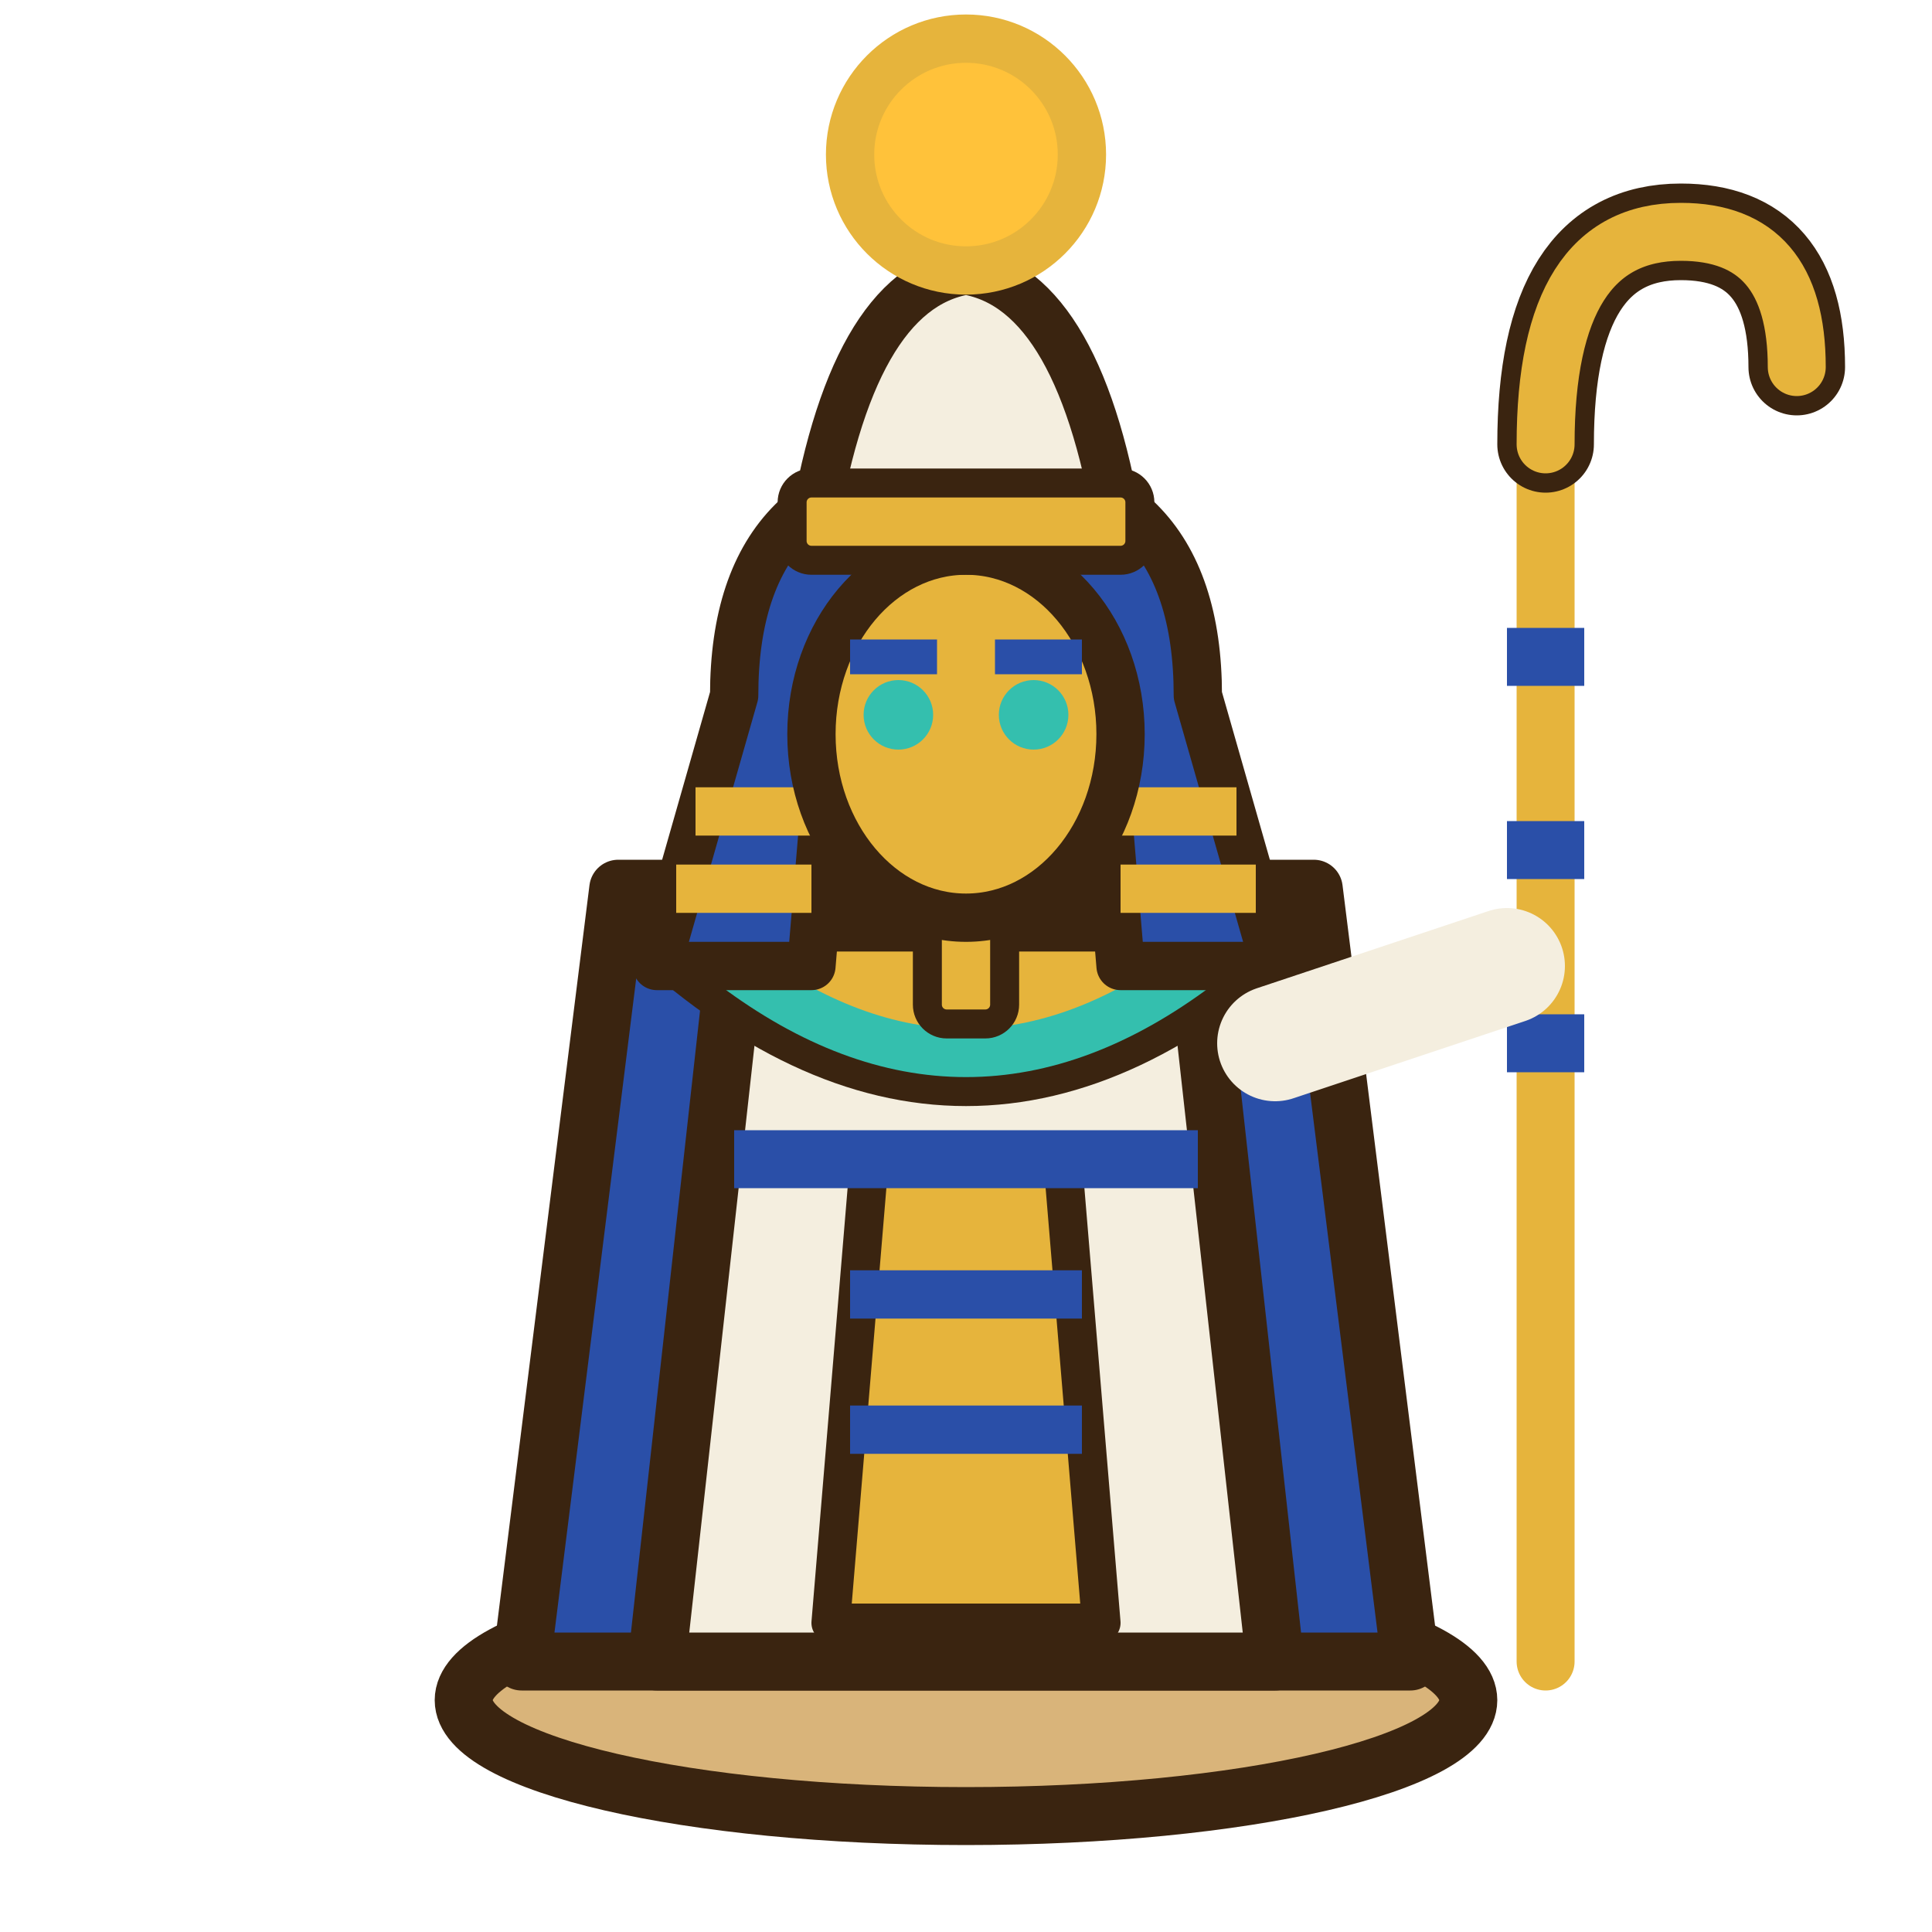
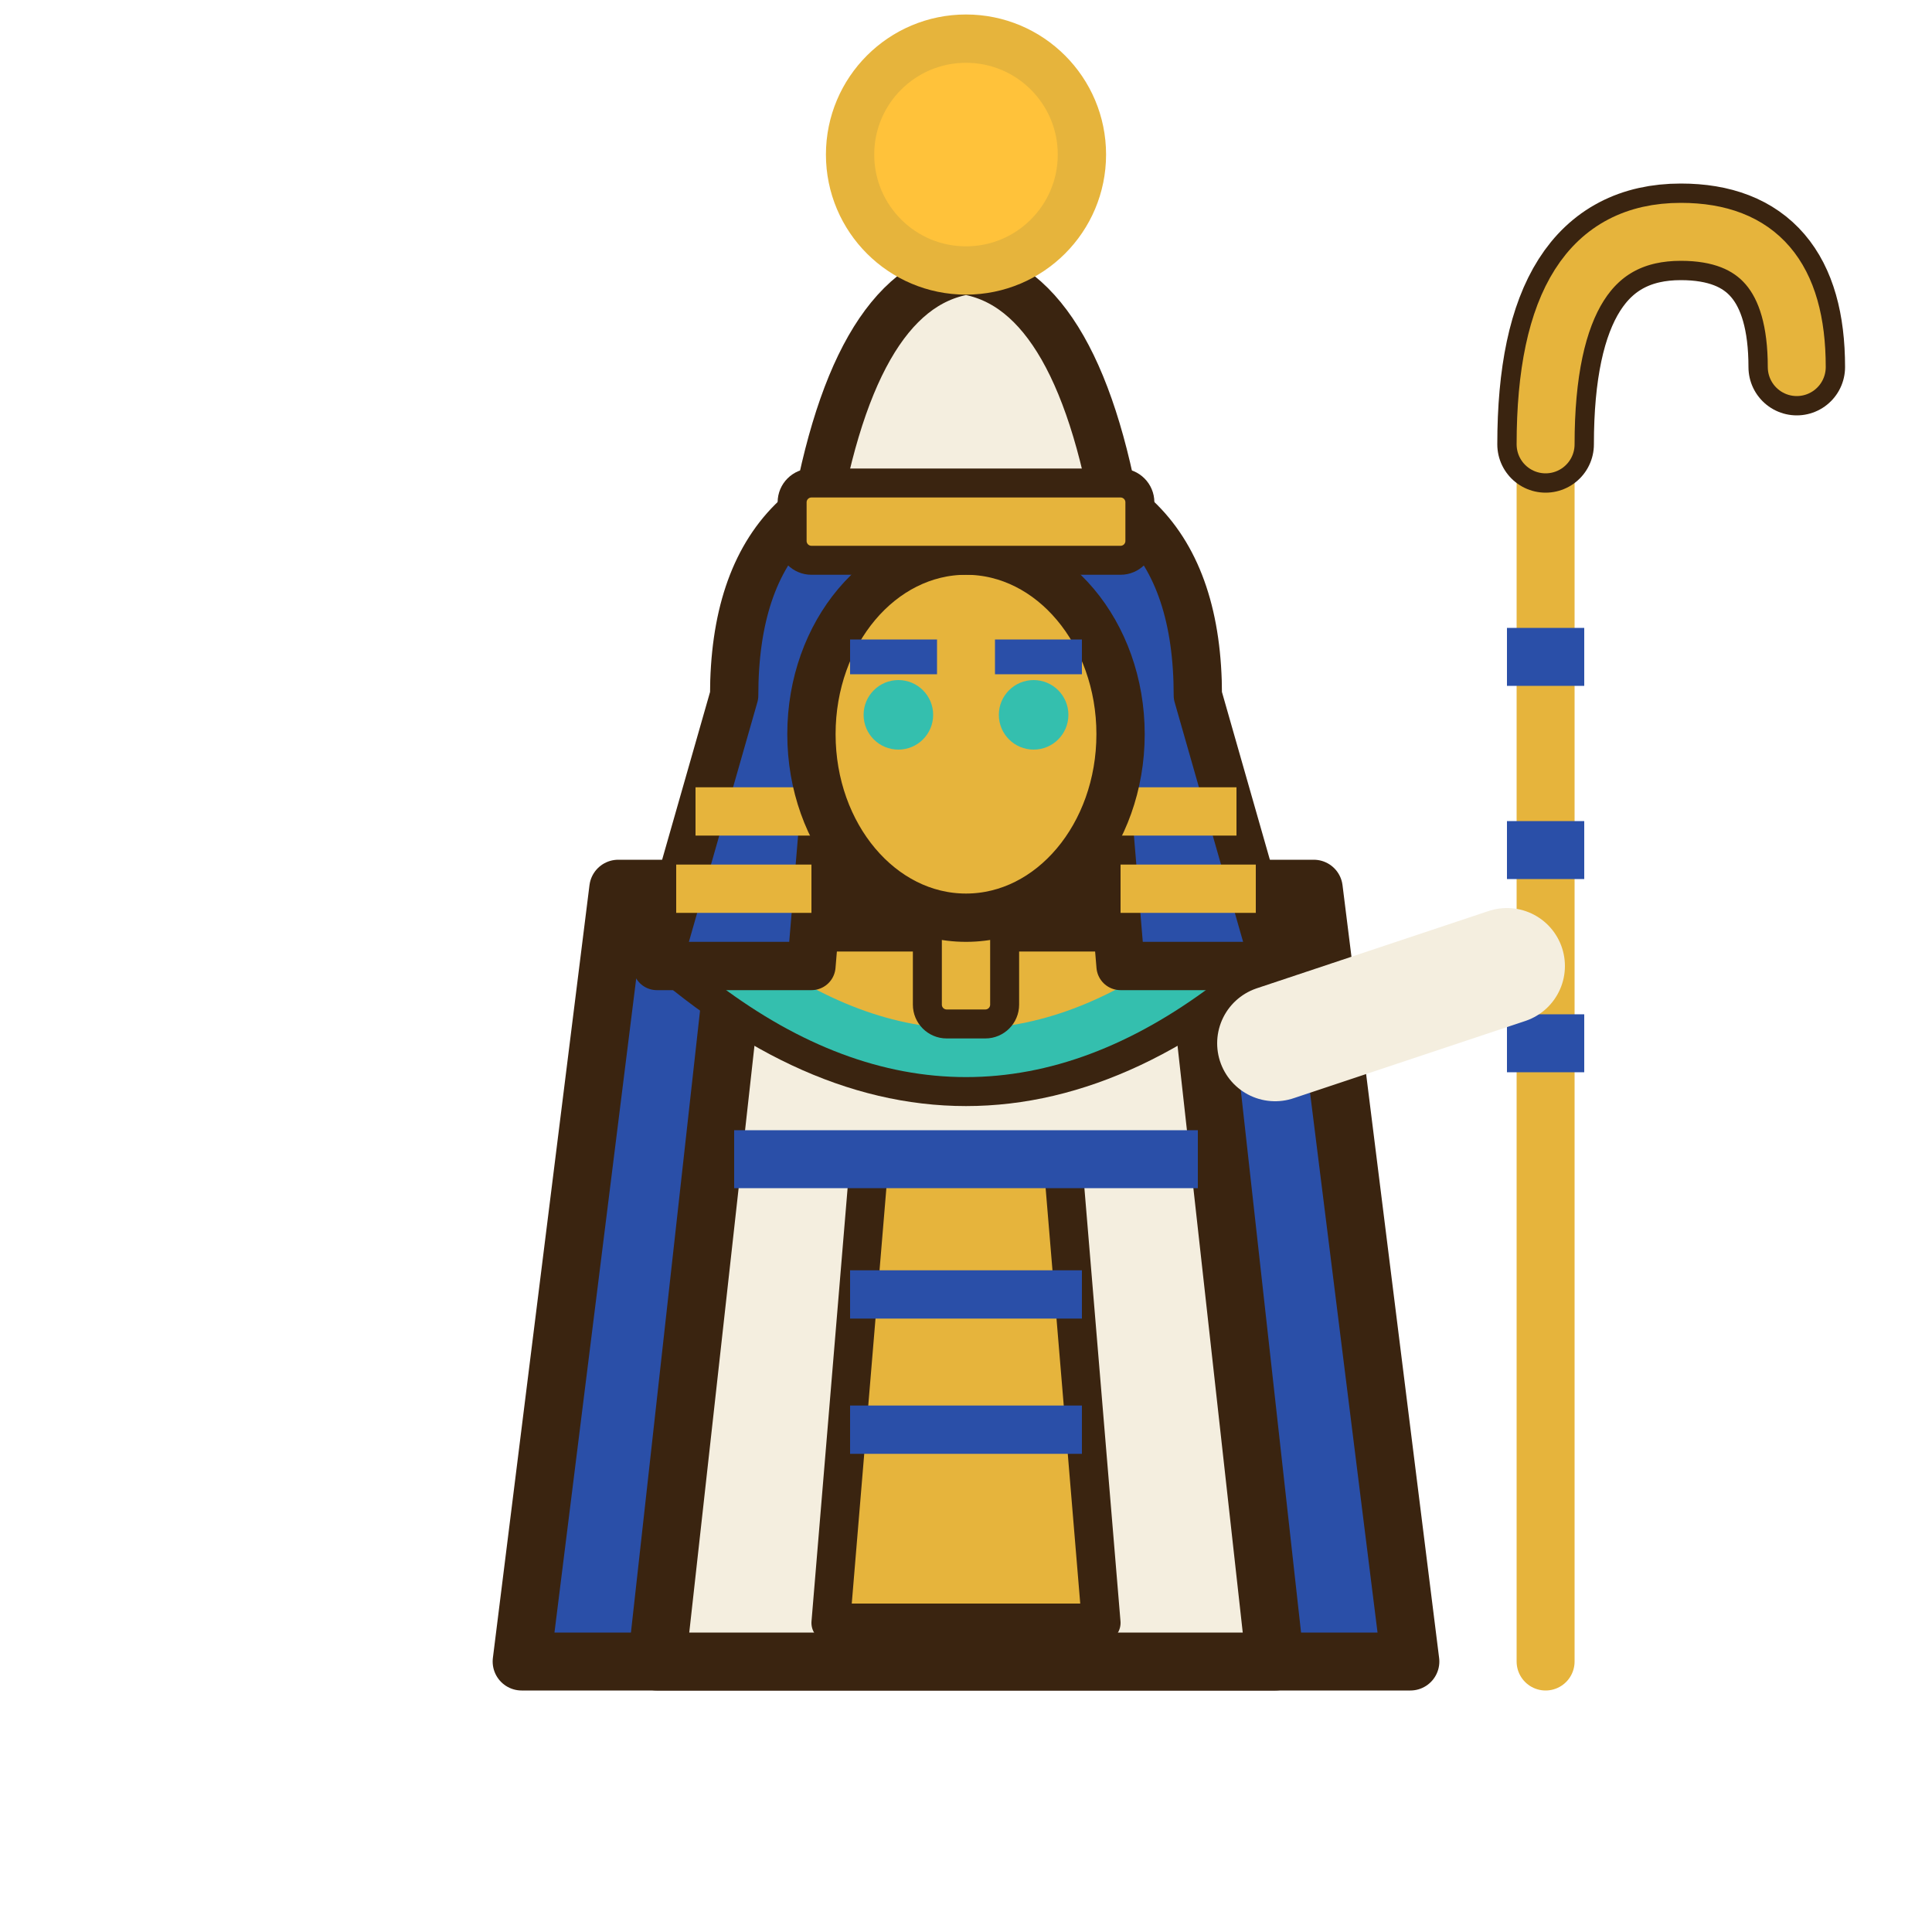
<svg xmlns="http://www.w3.org/2000/svg" viewBox="0 0 100 100">
-   <ellipse cx="50" cy="88" rx="26" ry="6" fill="#d9b47a" stroke="#3a2410" stroke-width="3" />
  <path d="M27 86 L32 46 H68 L73 86 Z" fill="#2a4fa8" stroke="#3a2410" stroke-width="3" stroke-linejoin="round" />
  <path d="M34 86 L38 50 H62 L66 86 Z" fill="#f4eedf" stroke="#3a2410" stroke-width="3" stroke-linejoin="round" />
  <path d="M45 60 H55 L57 84 H43 Z" fill="#e6b43c" stroke="#3a2410" stroke-width="2" stroke-linejoin="round" />
  <path d="M44 67 H56 M44 74 H56" stroke="#2a4fa8" stroke-width="2.5" />
  <path d="M38 60 H62" stroke="#2a4fa8" stroke-width="3" />
  <path d="M33 48 Q50 64 67 48 Z" fill="#e6b43c" stroke="#3a2410" stroke-width="2.5" stroke-linejoin="round" />
  <path d="M38 50 Q50 59 62 50" fill="none" stroke="#34bfae" stroke-width="2.5" />
  <path d="M38 36 Q38 24 50 24 Q62 24 62 36 L66 50 H58 L57 38 H43 L42 50 H34 Z" fill="#2a4fa8" stroke="#3a2410" stroke-width="2.5" stroke-linejoin="round" />
  <path d="M36 42 h6 M58 42 h6 M35 46 h7 M58 46 h7" stroke="#e6b43c" stroke-width="2.5" />
  <rect x="48" y="45" width="4" height="8" rx="1" fill="#e6b43c" stroke="#3a2410" stroke-width="1.5" />
  <ellipse cx="50" cy="38" rx="8" ry="9.5" fill="#e6b43c" stroke="#3a2410" stroke-width="2.5" />
  <path d="M44 34 h4.5 M51.5 34 h4.5" stroke="#2a4fa8" stroke-width="1.8" />
  <circle cx="46.5" cy="37" r="1.8" fill="#34bfae" />
  <circle cx="53.5" cy="37" r="1.8" fill="#34bfae" />
  <path d="M42 28 Q44 15 50 14 Q56 15 58 28 Z" fill="#f4eedf" stroke="#3a2410" stroke-width="2.5" stroke-linejoin="round" />
  <rect x="41" y="25" width="18" height="4" rx="1" fill="#e6b43c" stroke="#3a2410" stroke-width="1.5" />
  <circle cx="50" cy="8" r="6" fill="#ffc23a" stroke="#e6b43c" stroke-width="2.5" />
  <path d="M80 86 V22" stroke="#e6b43c" stroke-width="3" stroke-linecap="round" />
  <path d="M80 23 Q80 12 87 12 Q93 12 93 19" fill="none" stroke="#3a2410" stroke-width="5" stroke-linecap="round" />
  <path d="M80 23 Q80 12 87 12 Q93 12 93 19" fill="none" stroke="#e6b43c" stroke-width="3" stroke-linecap="round" />
  <path d="M78 34 h4 M78 44 h4 M78 54 h4" stroke="#2a4fa8" stroke-width="3" />
  <path d="M66 54 L78 50" stroke="#f4eedf" stroke-width="6" stroke-linecap="round" />
</svg>
